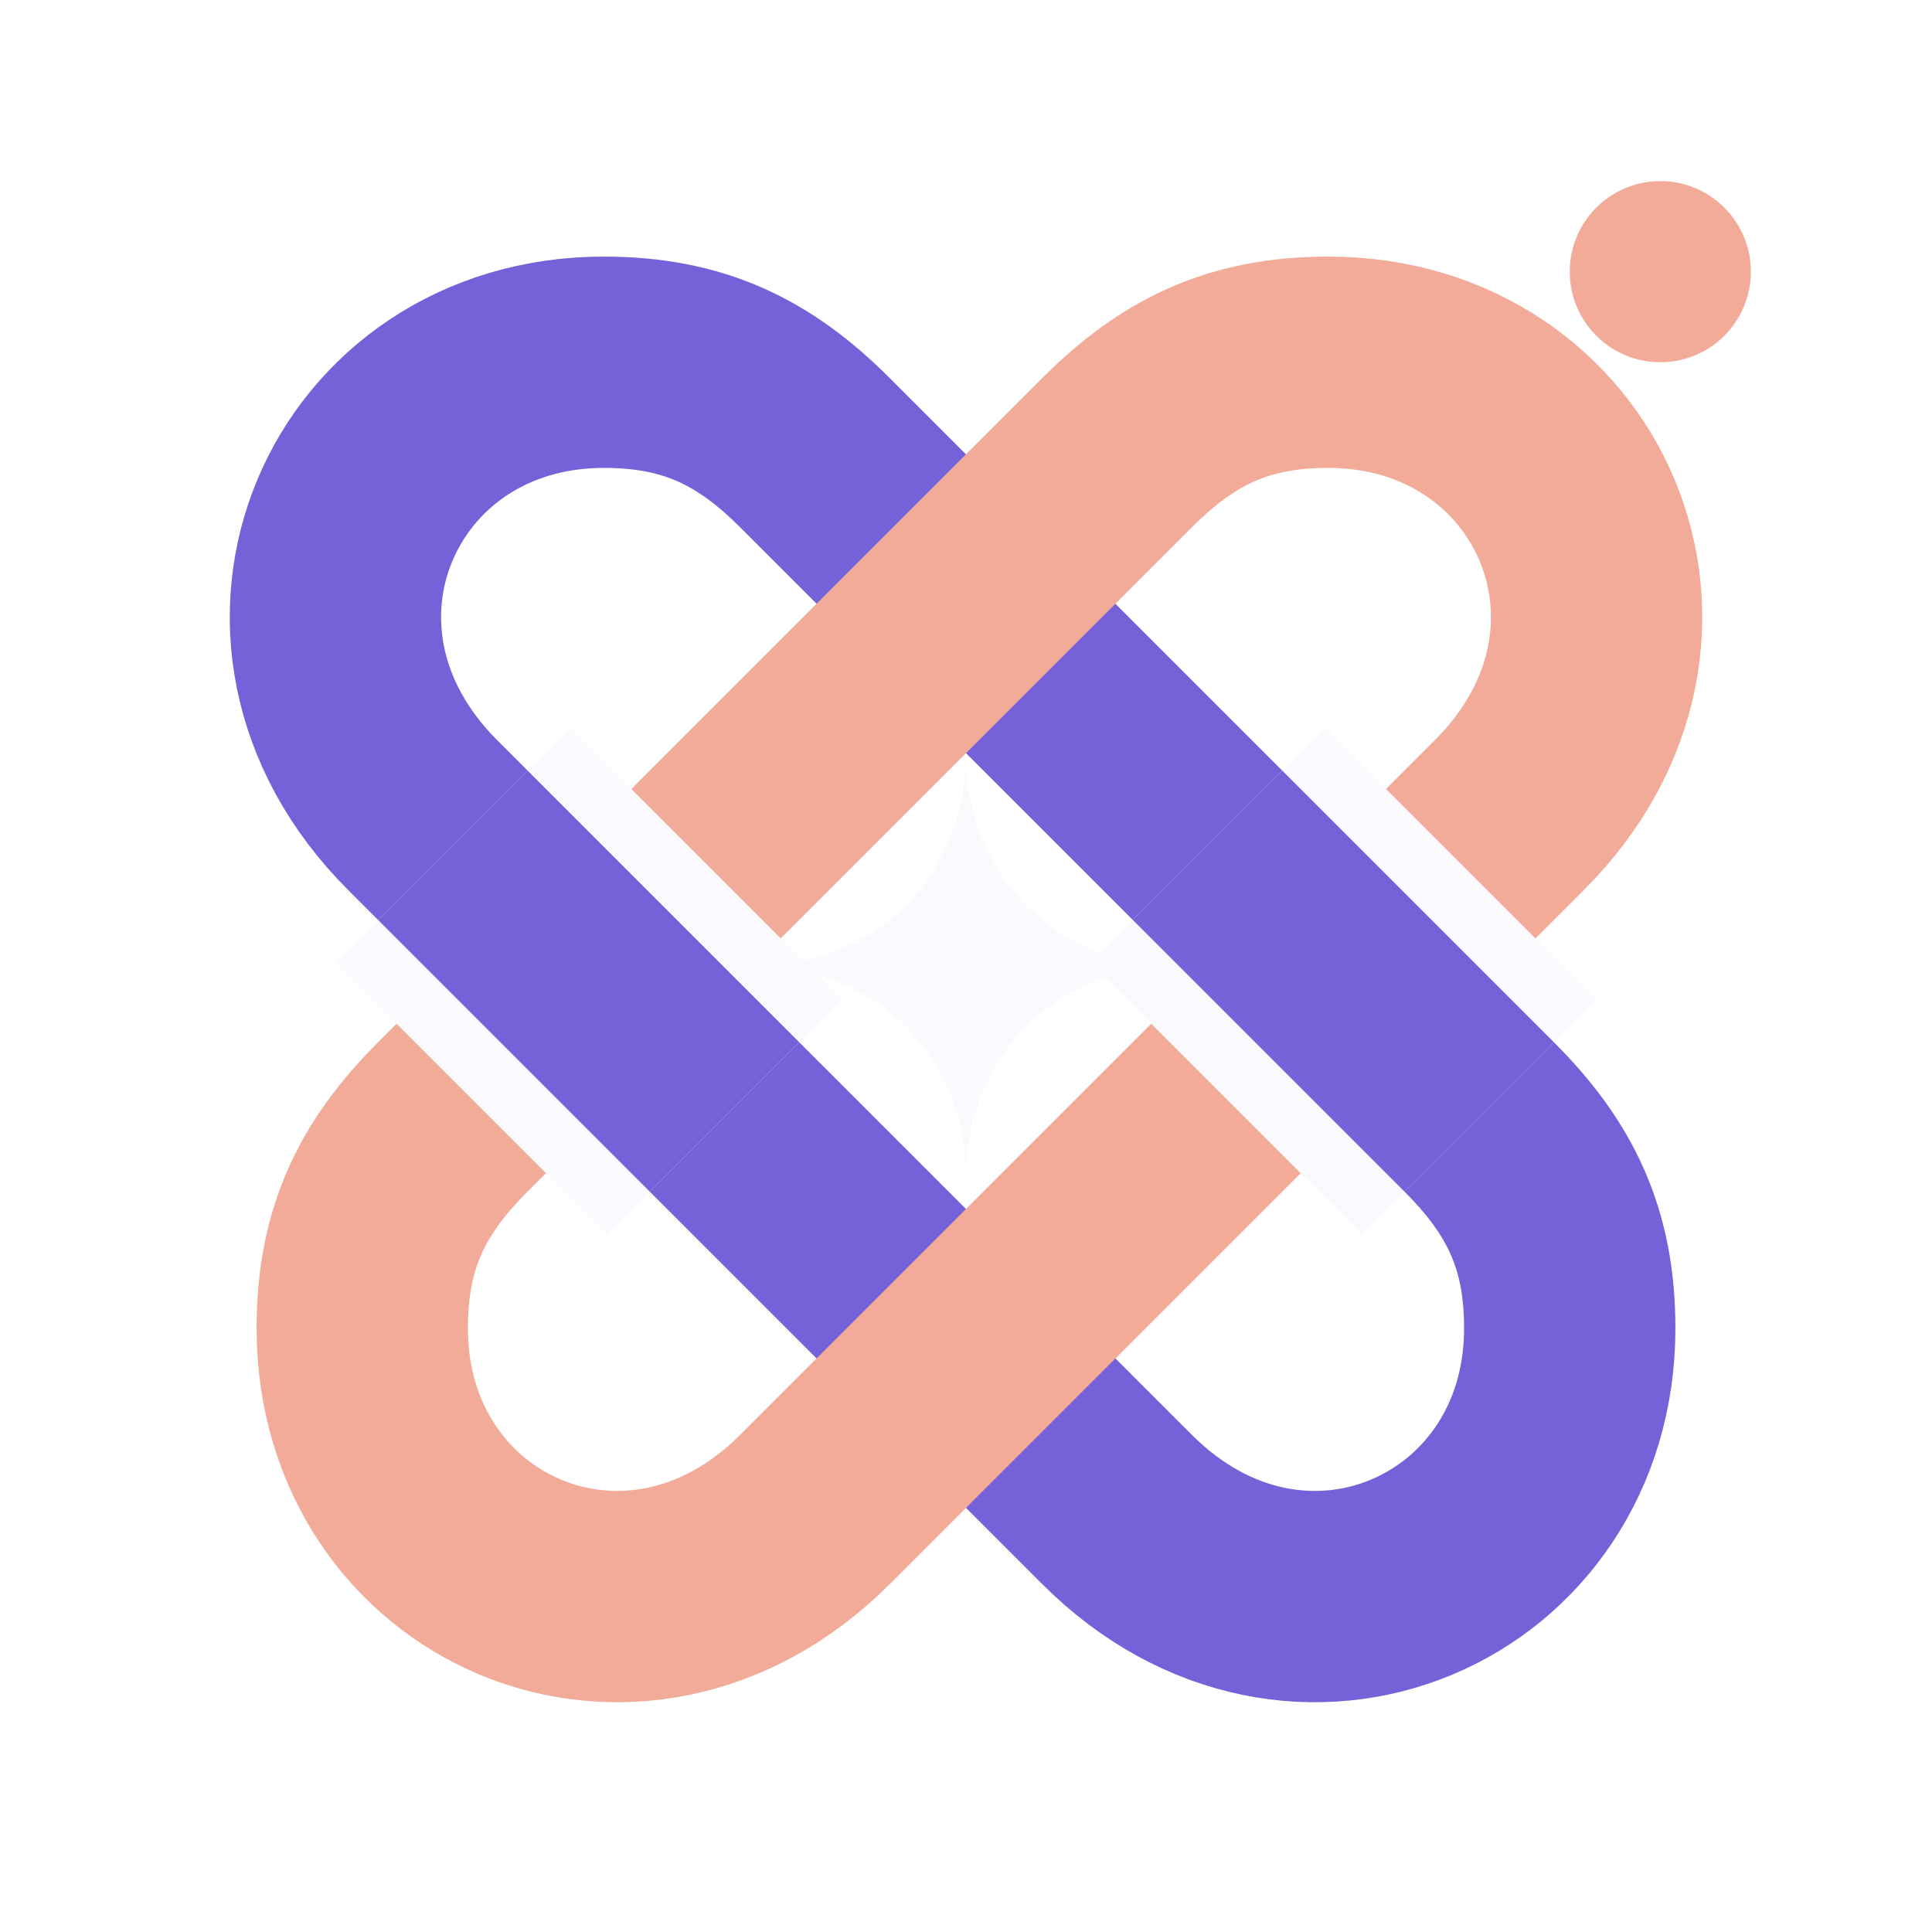
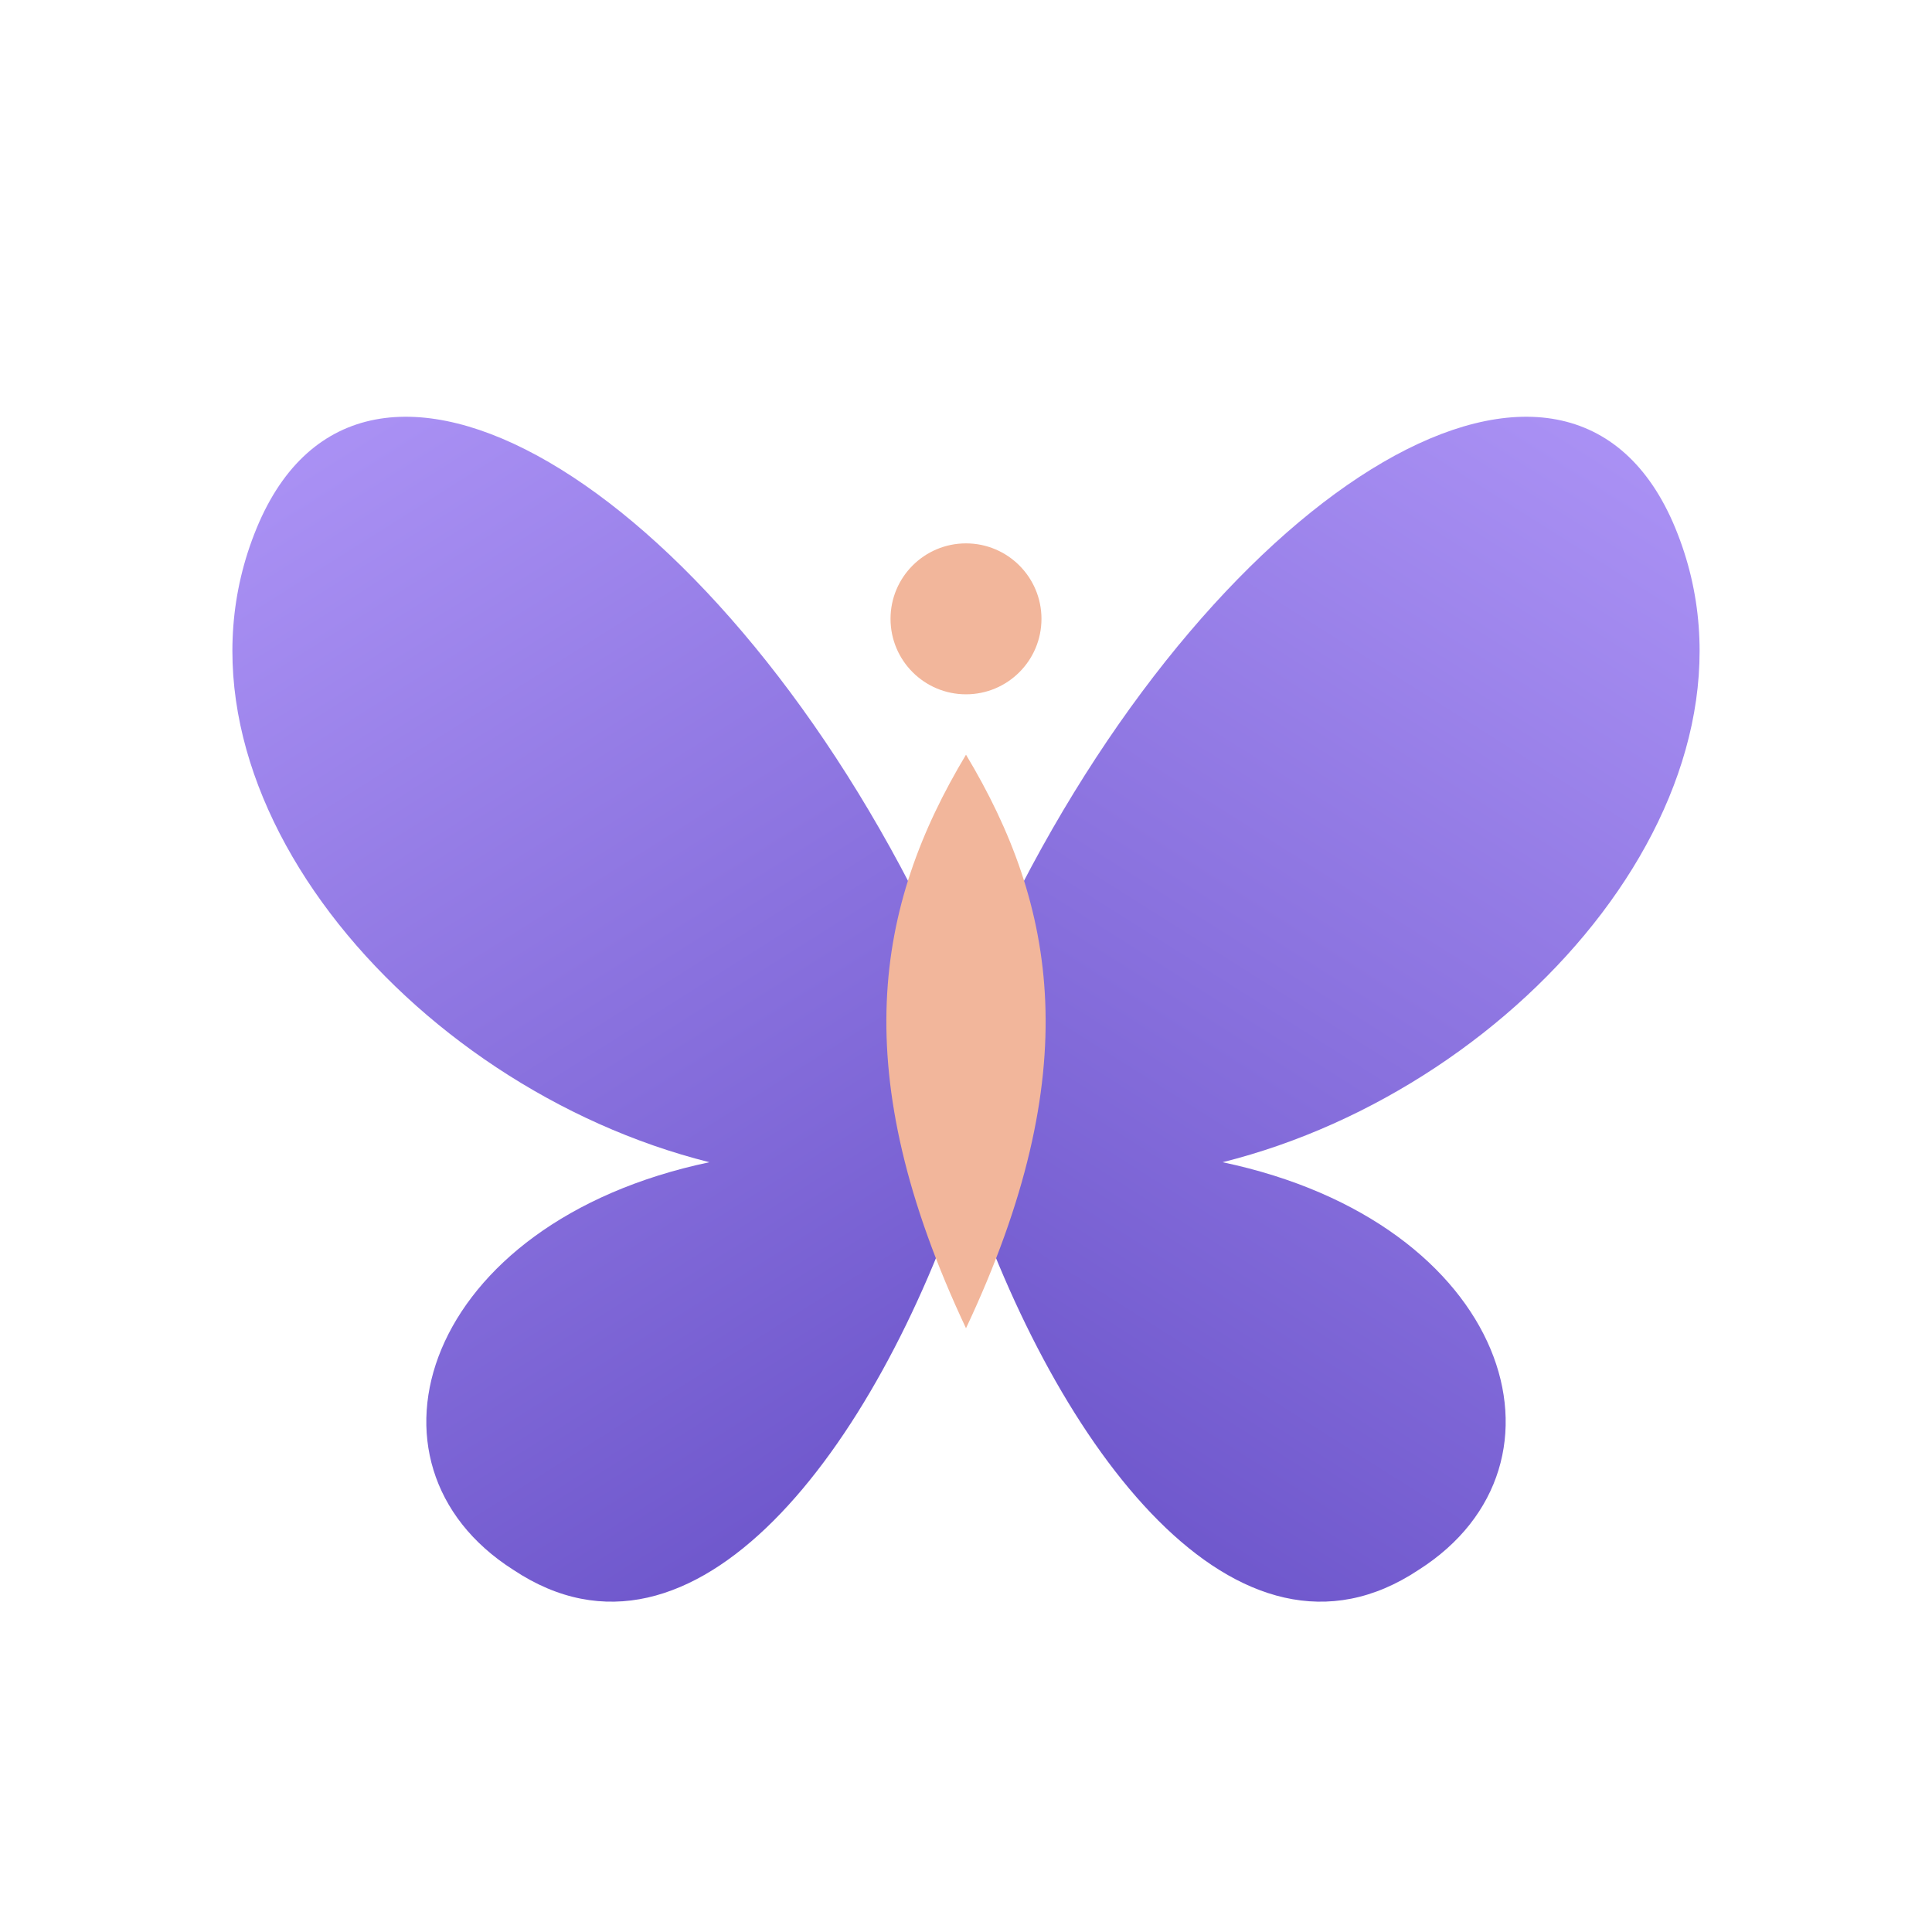
<svg xmlns="http://www.w3.org/2000/svg" viewBox="0 0 64 64" fill="none">
-   <path d="M20 12c-8 0-12 9-6 15l23 23c6 6 15 2 15-6 0-3-1-5-3-7L27 15c-2-2-4-3-7-3Z" stroke="#7562D9" stroke-width="7" stroke-linejoin="round" />
-   <path d="M44 12c8 0 12 9 6 15L27 50c-6 6-15 2-15-6 0-3 1-5 3-7l22-22c2-2 4-3 7-3Z" stroke="#F1AB98" stroke-width="7" stroke-linejoin="round" />
-   <path d="M15 28l9 9M40 28l9 9" stroke="#FAF9FD" stroke-width="11" />
-   <path d="M15 28l9 9M40 28l9 9" stroke="#7562D9" stroke-width="7" />
-   <path d="M32 25c0 4 3 7 7 7-4 0-7 3-7 7 0-4-3-7-7-7 4 0 7-3 7-7Z" fill="#FAF9FD" />
-   <circle cx="55" cy="9" r="3" fill="#F1AB98" />
+   <defs>
+     <linearGradient id="pw-wing" x1="10" y1="14" x2="34" y2="52" gradientUnits="userSpaceOnUse">
+       <stop stop-color="#AB92F5" />
+       <stop offset="1" stop-color="#6750C7" />
+     </linearGradient>
+     <path id="pw-left" d="M30.5 30C23.5 16 12 9 8.5 17.5C5 26 13.5 36 23.5 38.5C14 40.5 11.5 48.5 17 52C23 56 29 48 32 39C33.5 35 32.5 33 30.5 30Z" />
+   </defs>
+   <use href="#pw-left" fill="url(#pw-wing)" />
+   <use href="#pw-left" transform="translate(64 0) scale(-1 1)" fill="url(#pw-wing)" />
+   <path d="M32 25C35 30 36 35.5 32 44C28 35.5 29 30 32 25Z" fill="#F2B69B" />
+   <circle cx="32" cy="20.5" r="2.5" fill="#F2B69B" />
</svg>
